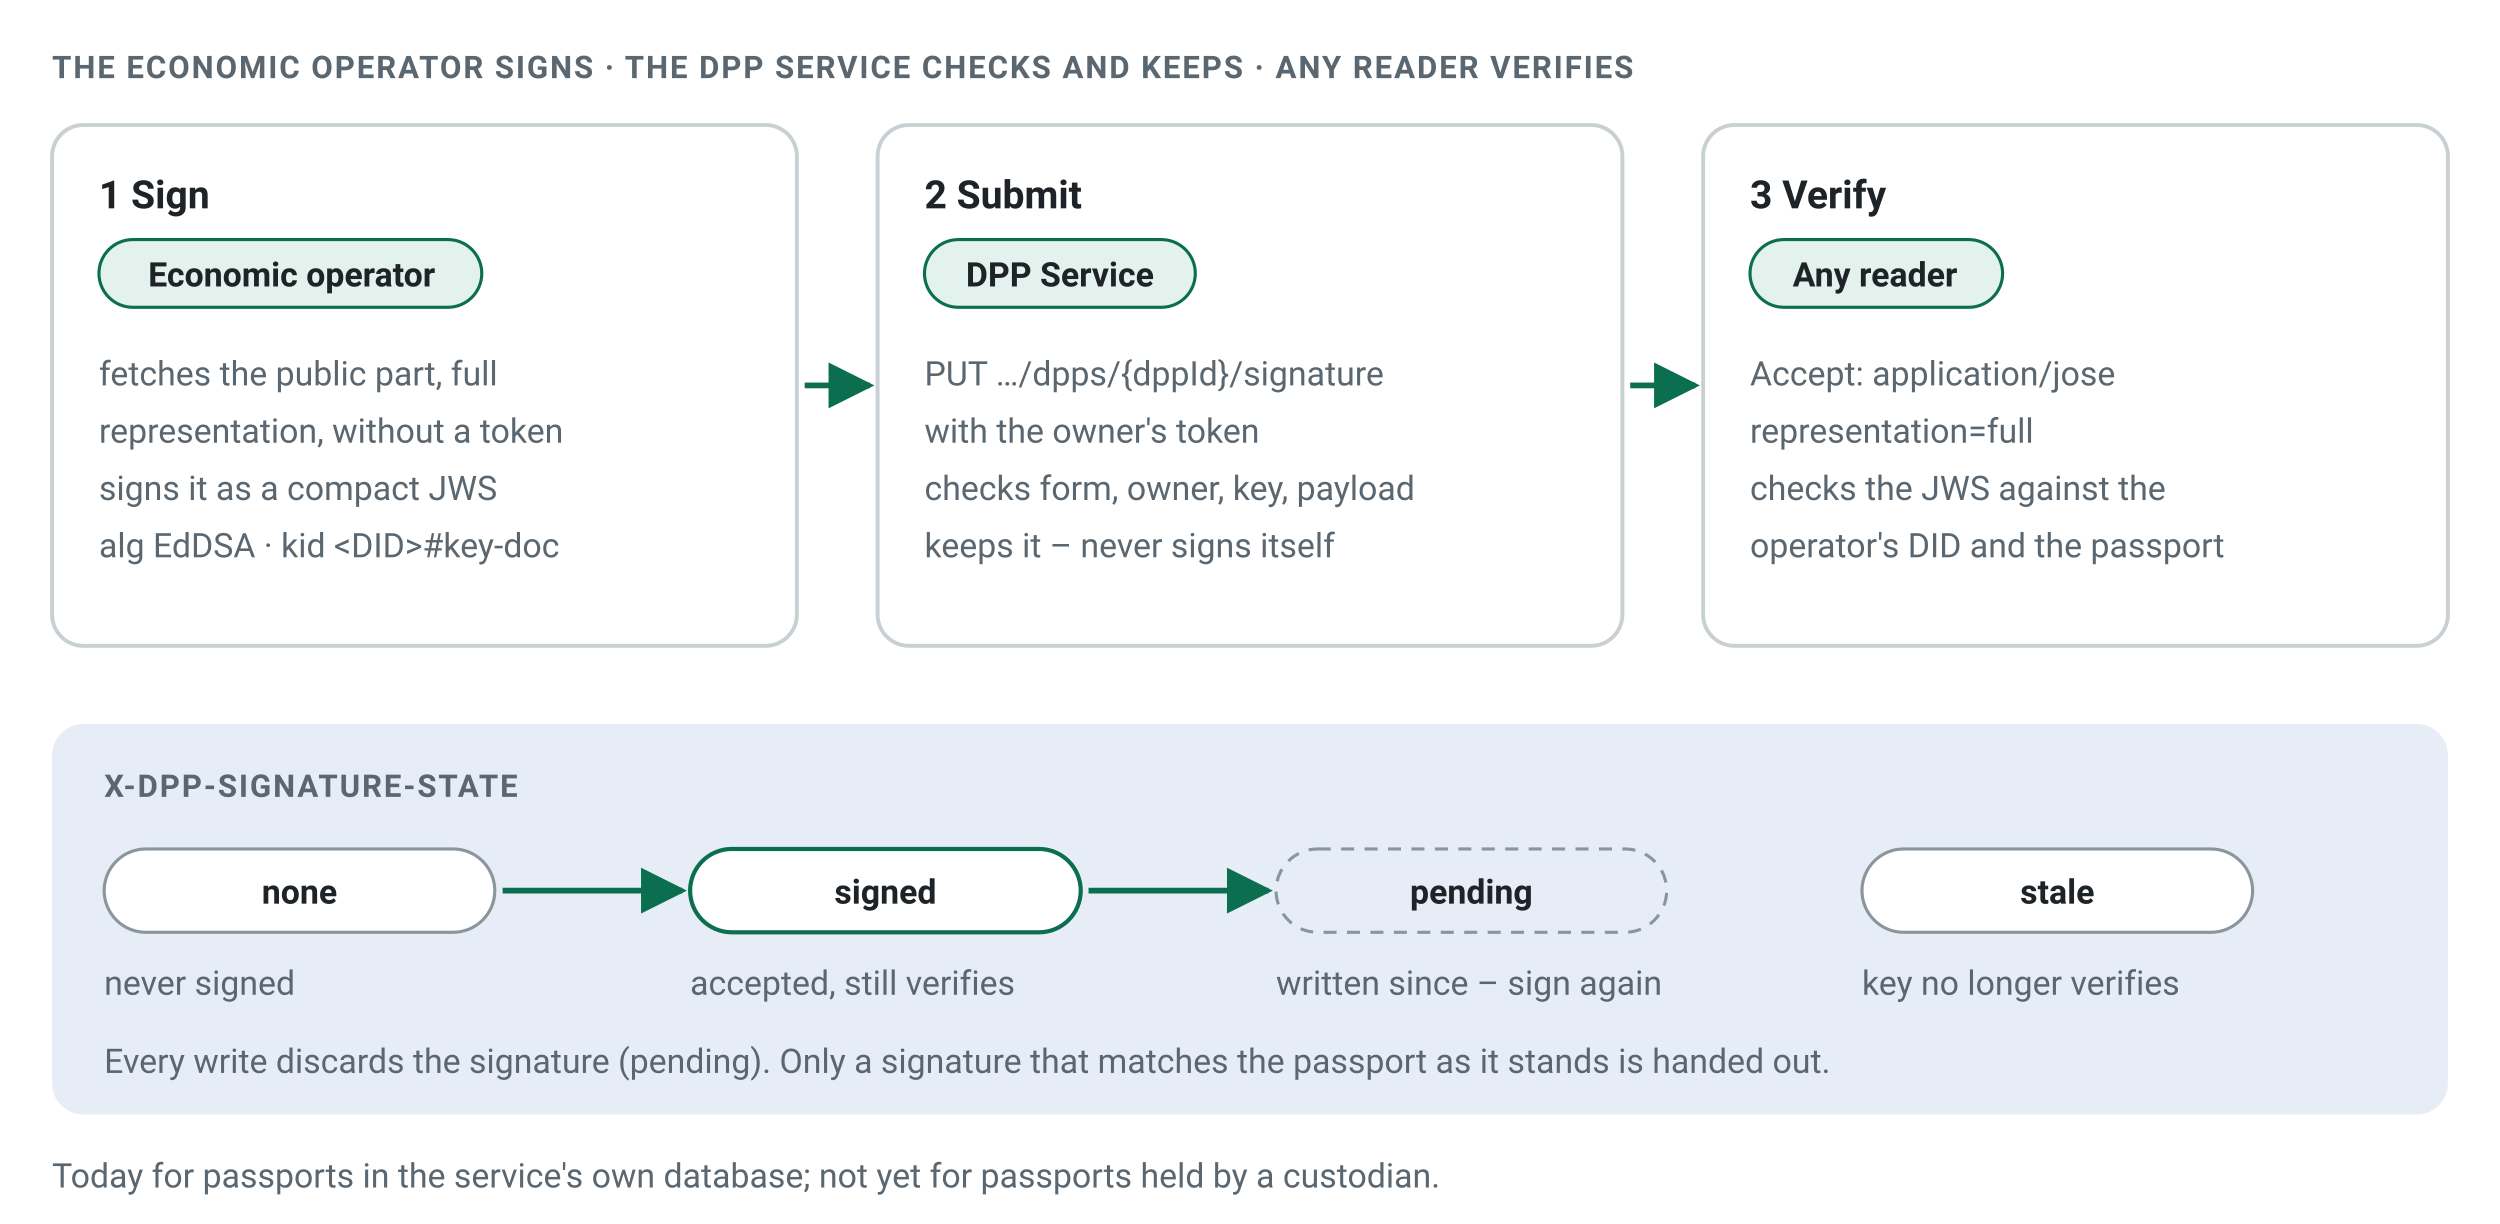
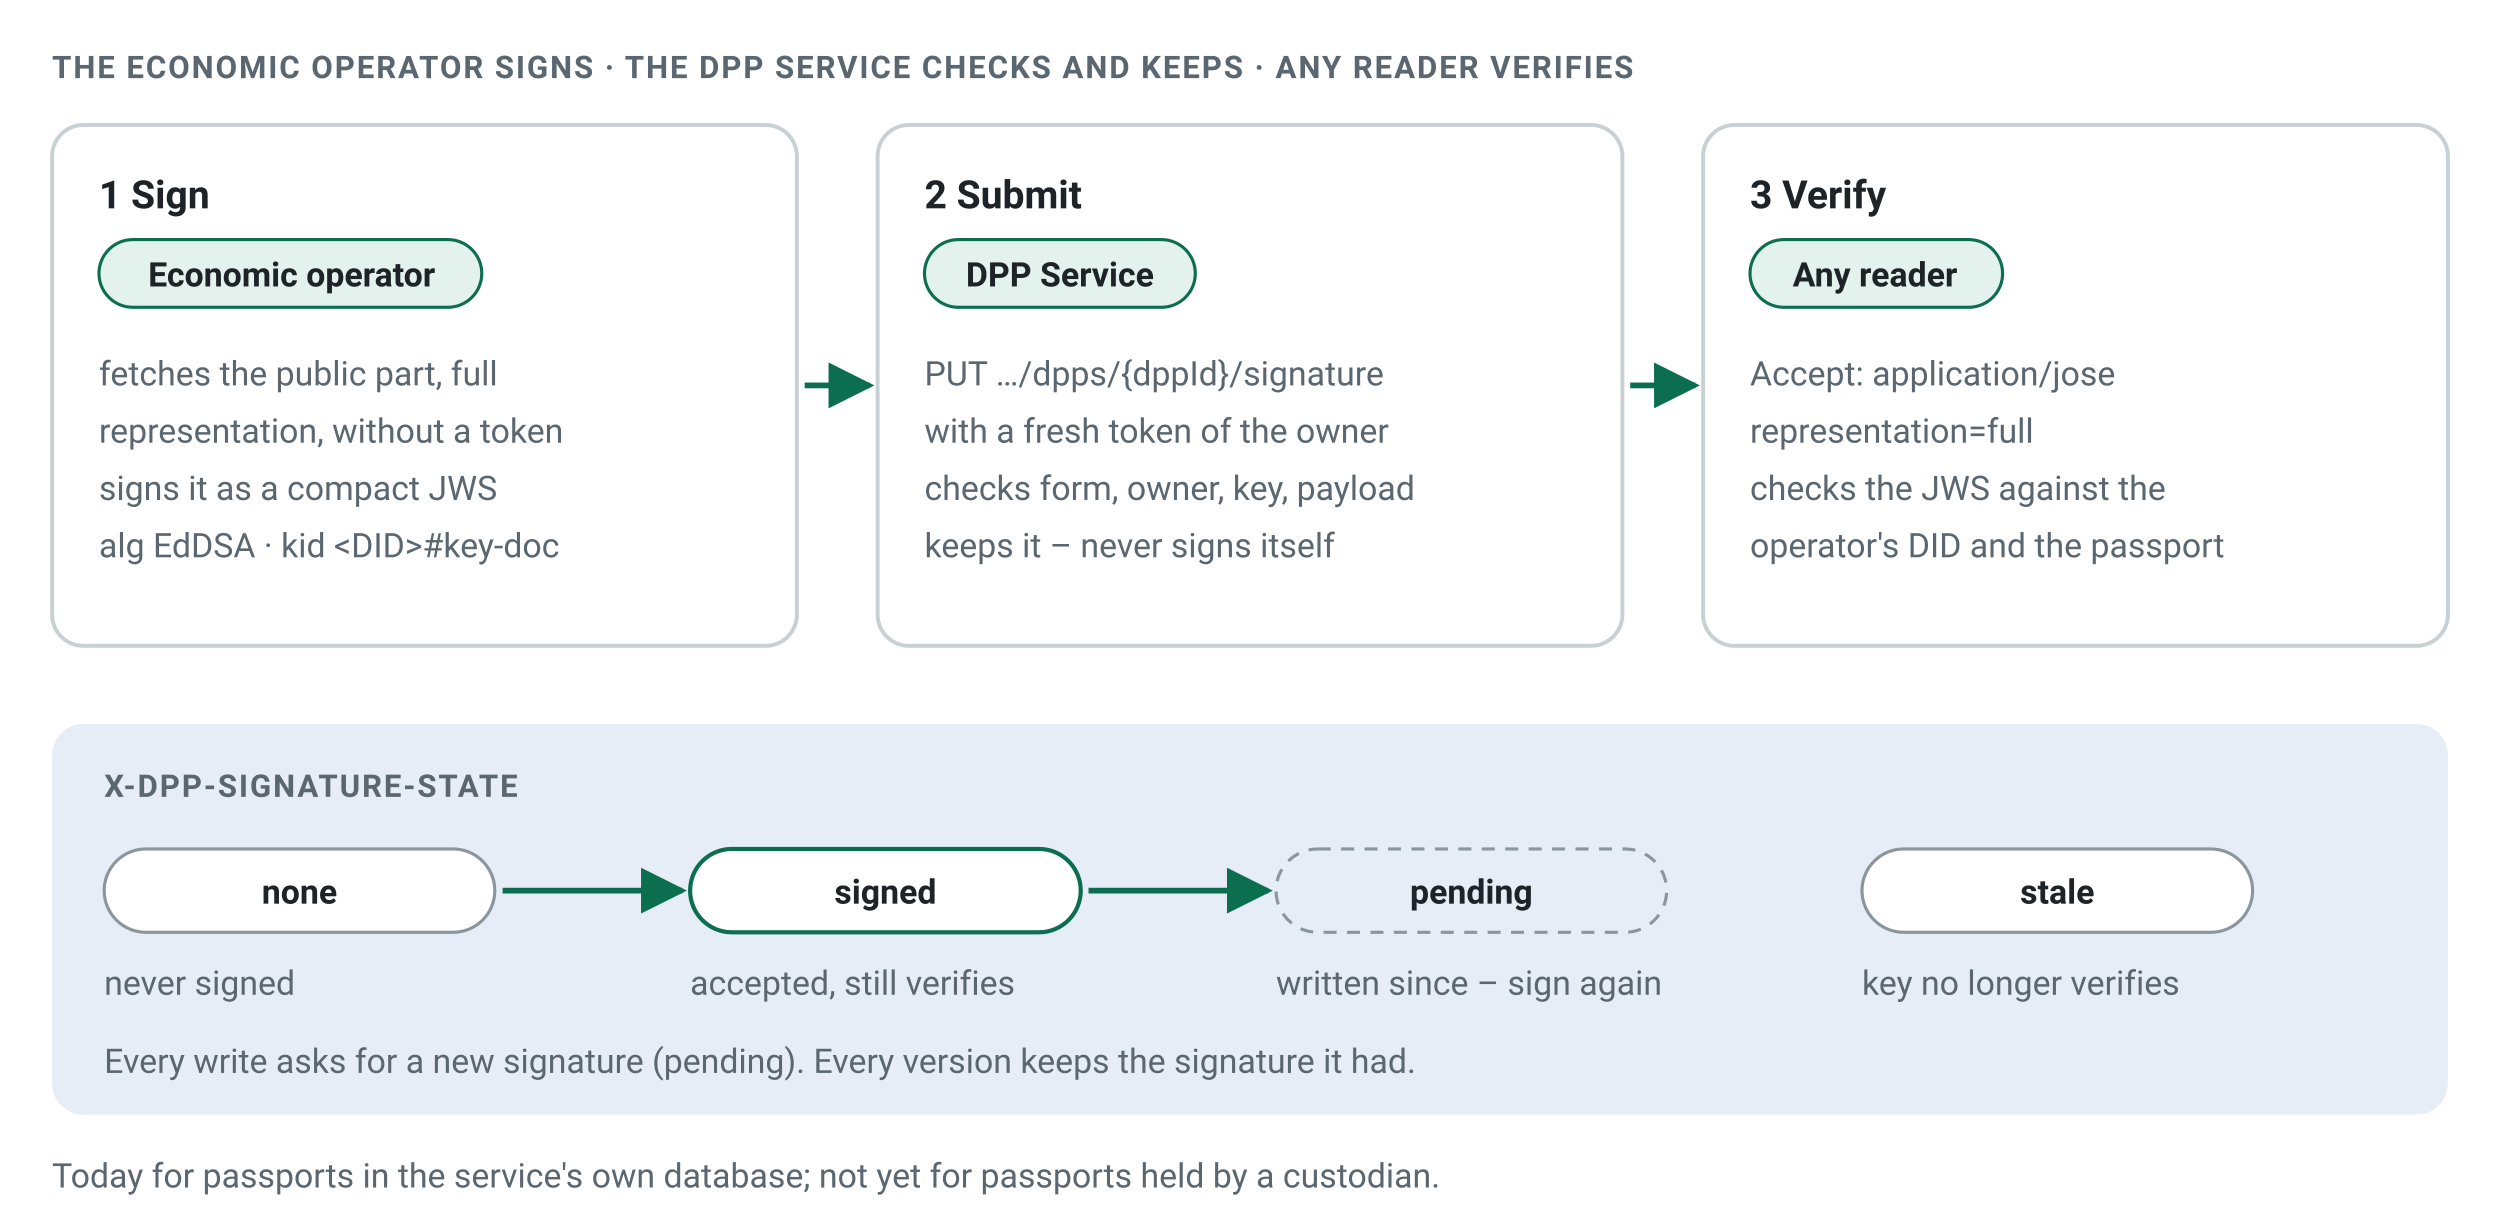
<svg xmlns="http://www.w3.org/2000/svg" viewBox="0 0 960 470" width="960" height="470" role="img" aria-labelledby="t d">
  <style>
.bg{fill:#ffffff}.ink{fill:#1d2327}.muted{fill:#5b6770}.accent{fill:#0b6e4f}
.band1{fill:#e3f2ec}.band2{fill:#fbf0d9}.band3{fill:#e7edf7}.band4{fill:#f3e8f7}
.chip{fill:#ffffff;stroke:#8a959c;stroke-width:1.2}.chip.key{stroke:#0b6e4f;stroke-width:1.6}
.chip.plan{fill:none;stroke-dasharray:5 4}
.box{fill:#ffffff;stroke:#c9d0d4;stroke-width:1.5}.tag{fill:#e3f2ec;stroke:#0b6e4f;stroke-width:1.2}
.span{fill:none;stroke:#8a959c;stroke-width:1.4;stroke-dasharray:6 4}
.line{stroke:#0b6e4f;stroke-width:2.2;fill:none}
text{font-family:system-ui,-apple-system,"Segoe UI",Roboto,Arial,sans-serif}
.lbl{font-size:12px;font-weight:700;letter-spacing:.06em}.h{font-size:15px;font-weight:700}
.s{font-size:13px}.c{font-size:13px;font-weight:600}
@media (prefers-color-scheme: dark){.bg{fill:#1b1f22}.ink{fill:#e8ebed}.muted{fill:#9aa5ad}.accent{fill:#4cc293}
.band1{fill:#173229}.band2{fill:#33291a}.band3{fill:#1d2635}.band4{fill:#2c2033}
.chip{fill:#1b1f22;stroke:#6b767d}.chip.key{stroke:#4cc293}.chip.plan{fill:none}
.box{fill:#1b1f22;stroke:#3a4247}.tag{fill:#173229;stroke:#4cc293}.span{stroke:#6b767d}.line{stroke:#4cc293}}
</style>
  <defs>
    <marker id="a" viewBox="0 0 10 10" refX="9" refY="5" markerWidth="8" markerHeight="8" orient="auto-start-reverse">
      <path d="M0,0 L10,5 L0,10 z" class="accent" />
    </marker>
  </defs>
  <rect class="bg" x="0" y="0" width="960" height="470" />
  <text class="lbl muted" x="20" y="30">THE ECONOMIC OPERATOR SIGNS · THE DPP SERVICE CHECKS AND KEEPS · ANY READER VERIFIES</text>
  <rect class="box" x="20" y="48" width="286" height="200" rx="12" />
  <text class="h ink" x="38" y="80">1  Sign</text>
  <rect class="tag" x="38" y="92" width="147" height="26" rx="13" />
  <text class="c ink" x="112" y="110" text-anchor="middle">Economic operator</text>
  <text class="s muted" x="38" y="148">fetches the public part, full</text>
  <text class="s muted" x="38" y="170">representation, without a token</text>
  <text class="s muted" x="38" y="192">signs it as a compact JWS</text>
  <text class="s muted" x="38" y="214">alg EdDSA · kid &lt;DID&gt;#key-doc</text>
  <line class="line" x1="309" y1="148" x2="334" y2="148" marker-end="url(#a)" />
  <rect class="box" x="337" y="48" width="286" height="200" rx="12" />
  <text class="h ink" x="355" y="80">2  Submit</text>
  <rect class="tag" x="355" y="92" width="104" height="26" rx="13" />
  <text class="c ink" x="407" y="110" text-anchor="middle">DPP Service</text>
  <text class="s muted" x="355" y="148">PUT …/dpps/{dppId}/signature</text>
-   <text class="s muted" x="355" y="170">with the owner's token</text>
+   <text class="s muted" x="355" y="170">with a fresh token of the owner</text>
  <text class="s muted" x="355" y="192">checks form, owner, key, payload</text>
  <text class="s muted" x="355" y="214">keeps it – never signs itself</text>
  <line class="line" x1="626" y1="148" x2="651" y2="148" marker-end="url(#a)" />
  <rect class="box" x="654" y="48" width="286" height="200" rx="12" />
  <text class="h ink" x="672" y="80">3  Verify</text>
  <rect class="tag" x="672" y="92" width="97" height="26" rx="13" />
  <text class="c ink" x="720" y="110" text-anchor="middle">Any reader</text>
  <text class="s muted" x="672" y="148">Accept: application/jose</text>
  <text class="s muted" x="672" y="170">representation=full</text>
  <text class="s muted" x="672" y="192">checks the JWS against the</text>
  <text class="s muted" x="672" y="214">operator's DID and the passport</text>
  <rect class="band3" x="20" y="278" width="920" height="150" rx="12" />
  <text class="lbl muted" x="40" y="306">X-DPP-SIGNATURE-STATE</text>
  <rect class="chip " x="40" y="326" width="150" height="32" rx="16" />
  <text class="c ink" x="115" y="347" text-anchor="middle">none</text>
  <text class="s muted" x="40" y="382">never signed</text>
  <rect class="chip key" x="265" y="326" width="150" height="32" rx="16" />
  <text class="c ink" x="340" y="347" text-anchor="middle">signed</text>
  <text class="s muted" x="265" y="382">accepted, still verifies</text>
  <rect class="chip plan" x="490" y="326" width="150" height="32" rx="16" />
  <text class="c ink" x="565" y="347" text-anchor="middle">pending</text>
  <text class="s muted" x="490" y="382">written since – sign again</text>
  <rect class="chip " x="715" y="326" width="150" height="32" rx="16" />
  <text class="c ink" x="790" y="347" text-anchor="middle">stale</text>
  <text class="s muted" x="715" y="382">key no longer verifies</text>
  <line class="line" x1="193" y1="342" x2="262" y2="342" marker-end="url(#a)" />
  <line class="line" x1="418" y1="342" x2="487" y2="342" marker-end="url(#a)" />
-   <text class="s muted" x="40" y="412">Every write discards the signature (pending). Only a signature that matches the passport as it stands is handed out.</text>
+   <text class="s muted" x="40" y="412">Every write asks for a new signature (pending). Every version keeps the signature it had.</text>
  <text class="s muted" x="20" y="456">Today for passports in the service's own database; not yet for passports held by a custodian.</text>
</svg>
